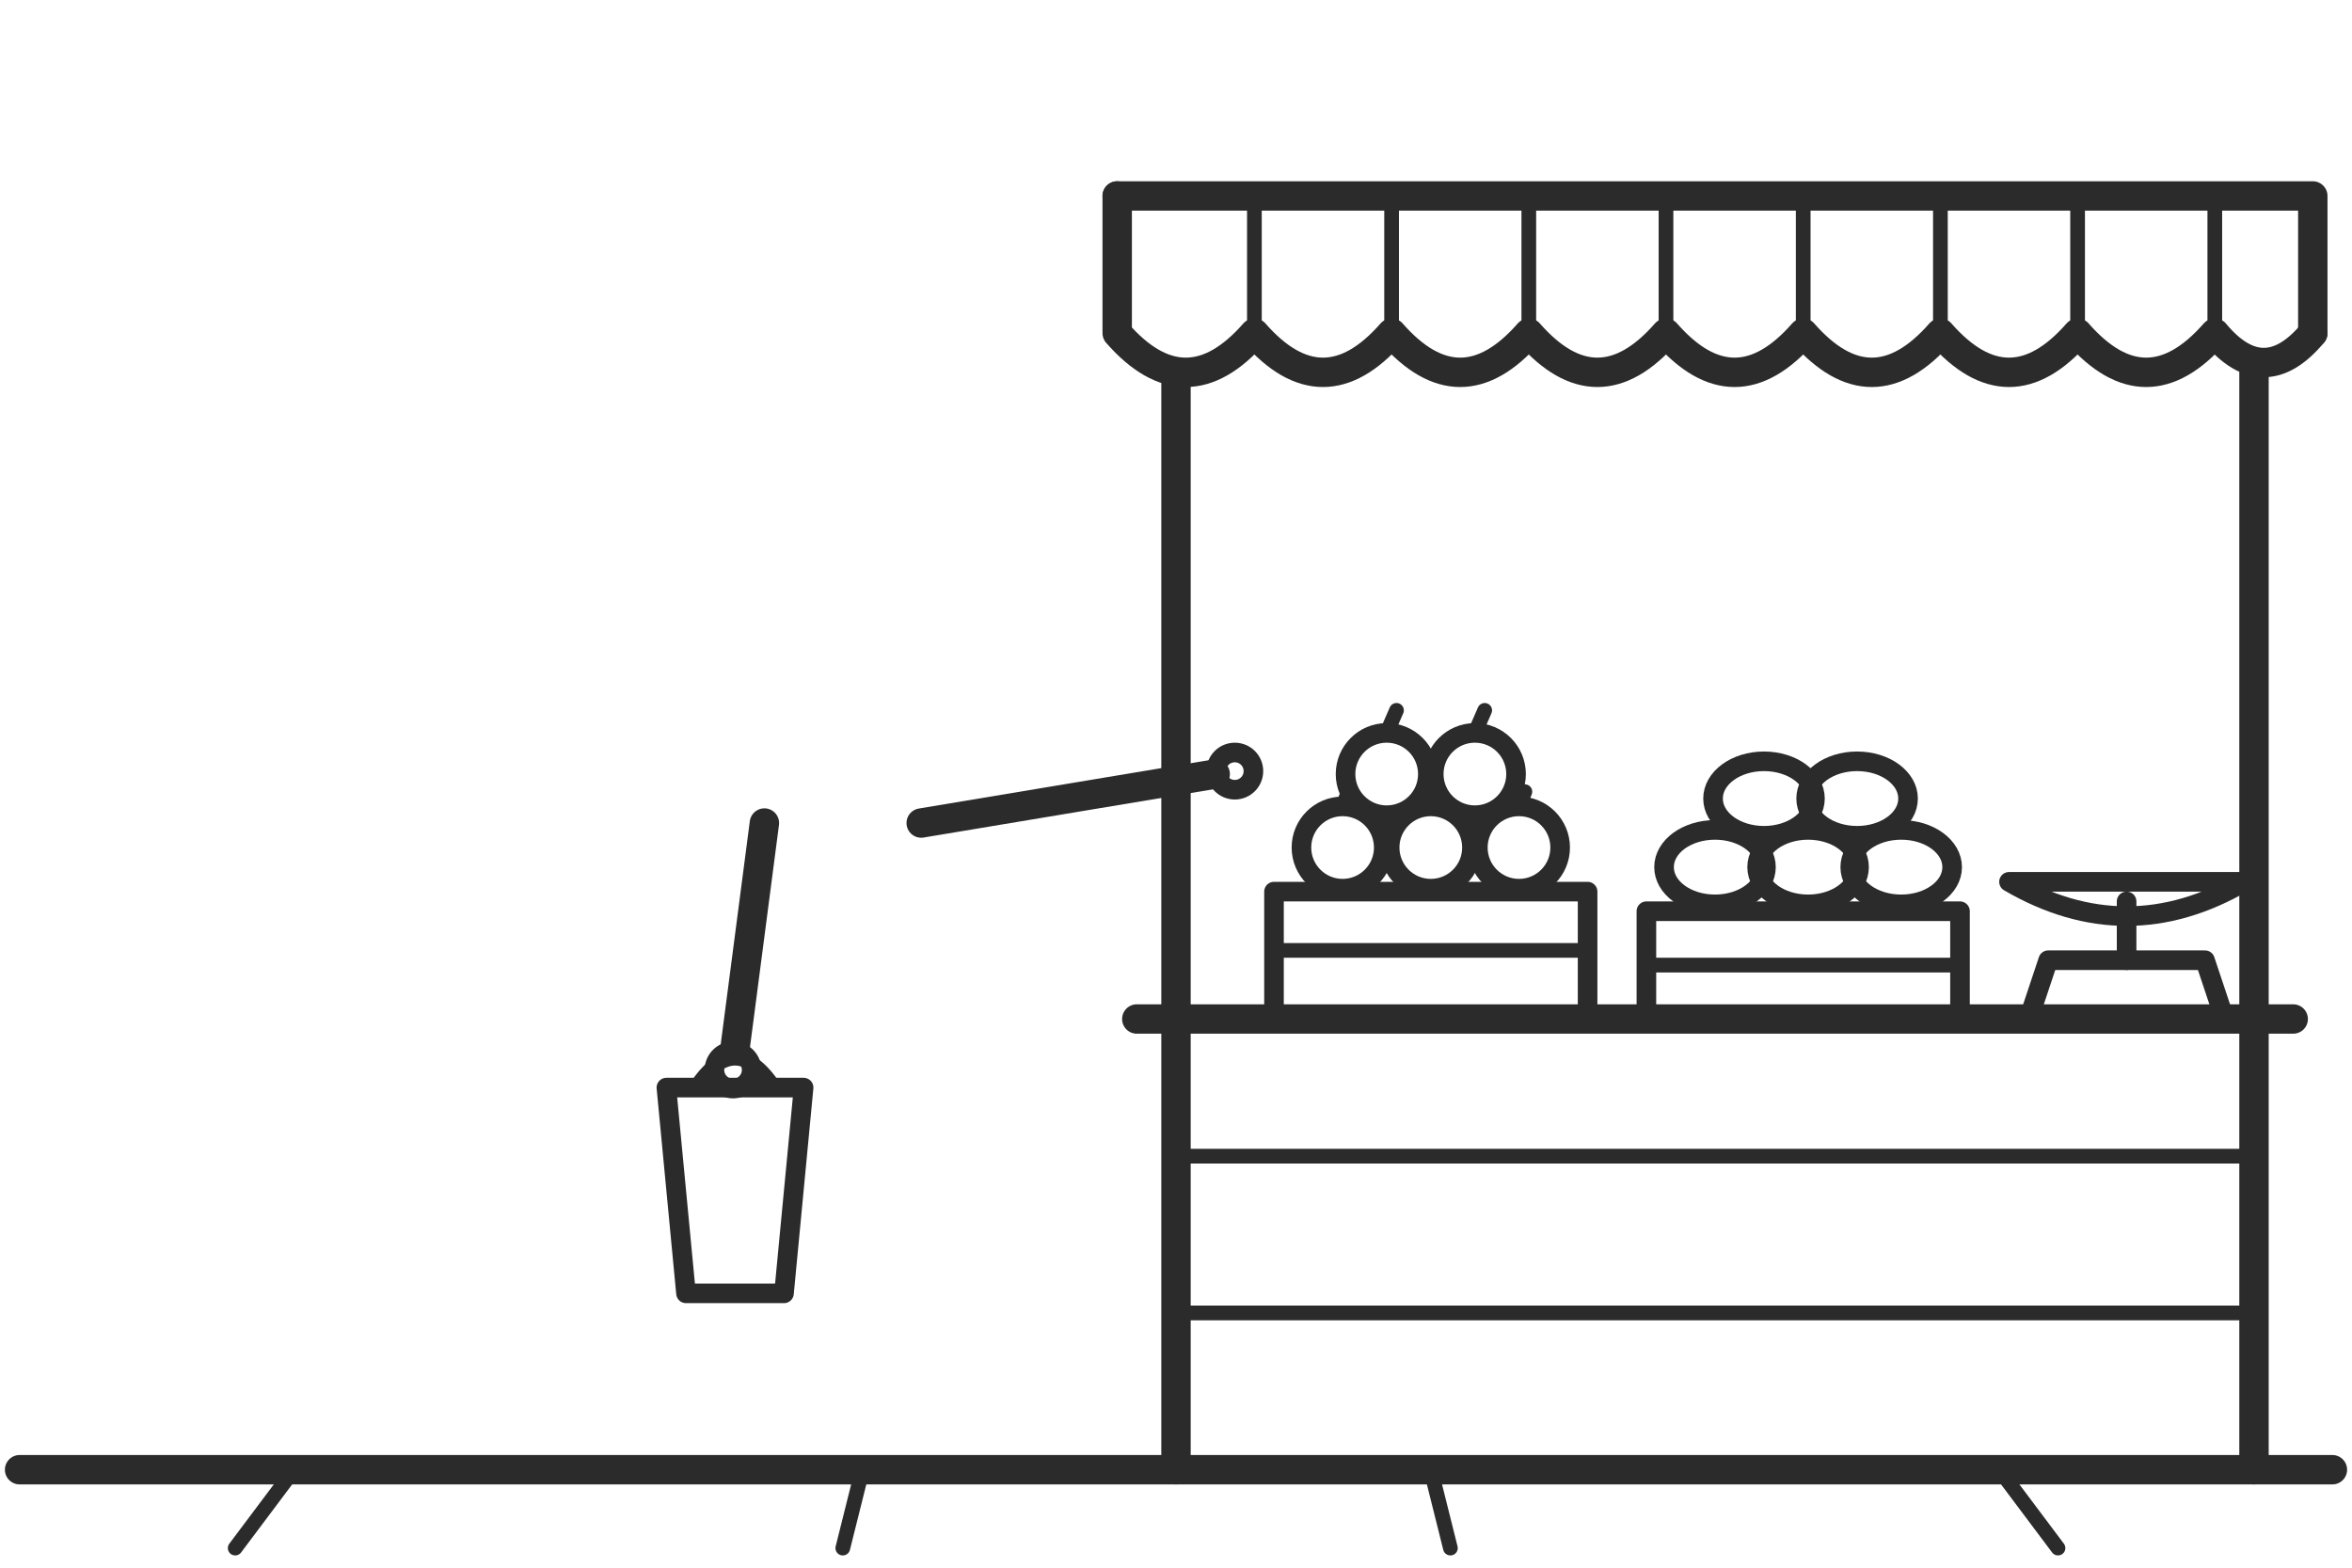
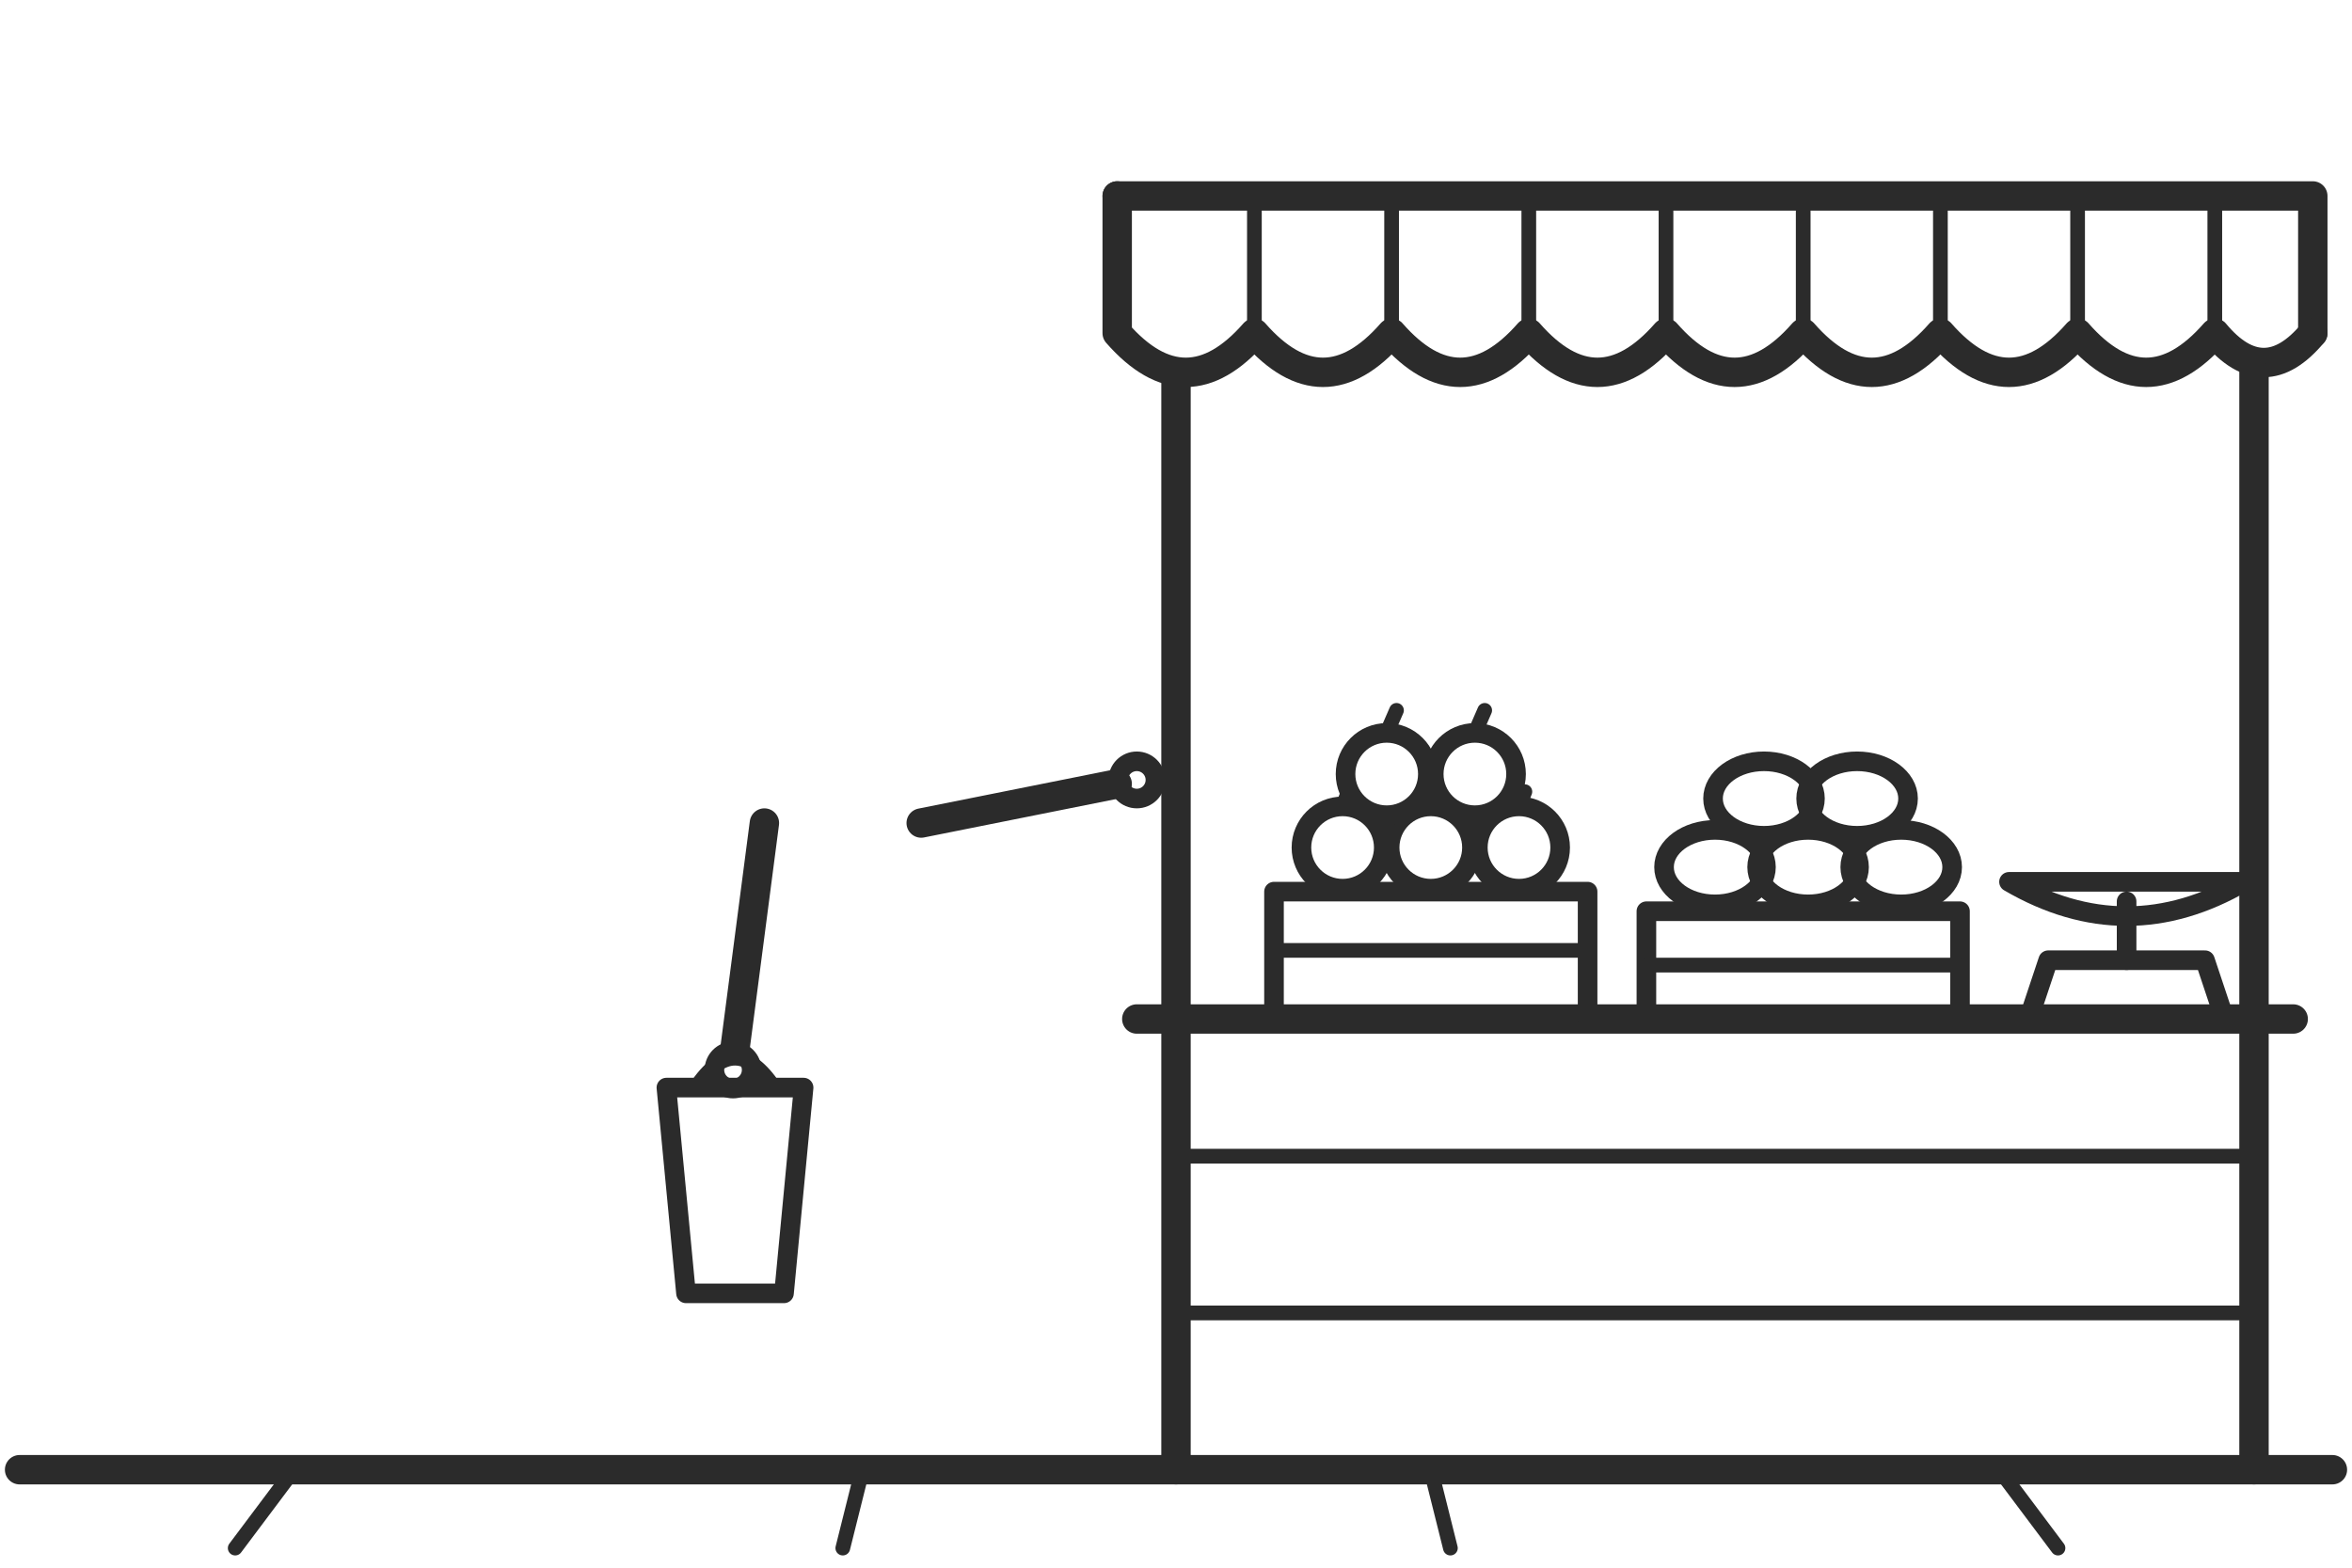
<svg xmlns="http://www.w3.org/2000/svg" viewBox="0 0 240 160">
  <g fill="none" stroke="#2b2b2b" stroke-width="3" stroke-linecap="round" stroke-linejoin="round">
    <path d="M2 150 H238" />
    <path d="M30 150 L24 158 M88 150 L86 158 M146 150 L148 158 M204 150 L210 158" stroke-width="1.5" />
    <path d="M114 20 H236 V34" />
    <path d="M114 20 V34 Q121 42 128 34 Q135 42 142 34 Q149 42 156 34 Q163 42 170 34 Q177 42 184 34 Q191 42 198 34 Q205 42 212 34 Q219 42 226 34 Q231 40 236 34" />
    <path d="M128 20 V34 M142 20 V34 M156 20 V34 M170 20 V34 M184 20 V34 M198 20 V34 M212 20 V34 M226 20 V34" stroke-width="1.5" />
    <path d="M120 38 V150 M230 38 V150" />
    <path d="M116 104 H234" />
    <path d="M120 118 H230 M120 134 H230" stroke-width="1.5" />
    <path d="M130 104 V91 H162 V104" stroke-width="2" />
    <path d="M130 97 H162" stroke-width="1.5" />
    <circle cx="137" cy="86.5" r="4.2" stroke-width="2" />
    <circle cx="146" cy="86.5" r="4.2" stroke-width="2" />
    <circle cx="155" cy="86.5" r="4.2" stroke-width="2" />
    <circle cx="141.5" cy="79" r="4.2" stroke-width="2" />
    <circle cx="150.5" cy="79" r="4.2" stroke-width="2" />
    <path d="M141.5 74.8 L142.5 72.5 M150.5 74.8 L151.5 72.5 M137 82.3 L137.6 80.8 M155 82.3 L155.6 80.8" stroke-width="1.5" />
    <path d="M168 104 V93 H200 V104" stroke-width="2" />
    <path d="M168 98.5 H200" stroke-width="1.5" />
    <ellipse cx="175" cy="88.5" rx="5.2" ry="3.8" stroke-width="2" />
    <ellipse cx="184.5" cy="88.5" rx="5.2" ry="3.8" stroke-width="2" />
    <ellipse cx="194" cy="88.5" rx="5.2" ry="3.8" stroke-width="2" />
    <ellipse cx="180" cy="81.5" rx="5.2" ry="3.8" stroke-width="2" />
    <ellipse cx="189.5" cy="81.5" rx="5.2" ry="3.8" stroke-width="2" />
    <path d="M207 104 H227 L225 98 H209 Z" stroke-width="2" />
    <path d="M217 98 V92 M205 90 Q217 97 229 90 M205 90 H229" stroke-width="2" />
    <use href="#maria" x="18" y="50" width="40" height="100" />
    <use href="#wang-noarms" x="66" y="50" width="40" height="100" />
    <path d="M78 84 L75 107" />
    <circle cx="74.8" cy="109.2" r="1.9" stroke-width="2" />
    <path d="M68 111 H82 L80 132 H70 Z" stroke-width="2" />
    <path d="M71 111 Q75 105 79 111" stroke-width="1.5" />
-     <path d="M94 84 L124 79" />
-     <circle cx="126" cy="78.7" r="1.9" stroke-width="2" />
+     <path d="M94 84 L114 80" />
+     <circle cx="116" cy="79.6" r="1.9" stroke-width="2" />
  </g>
</svg>
